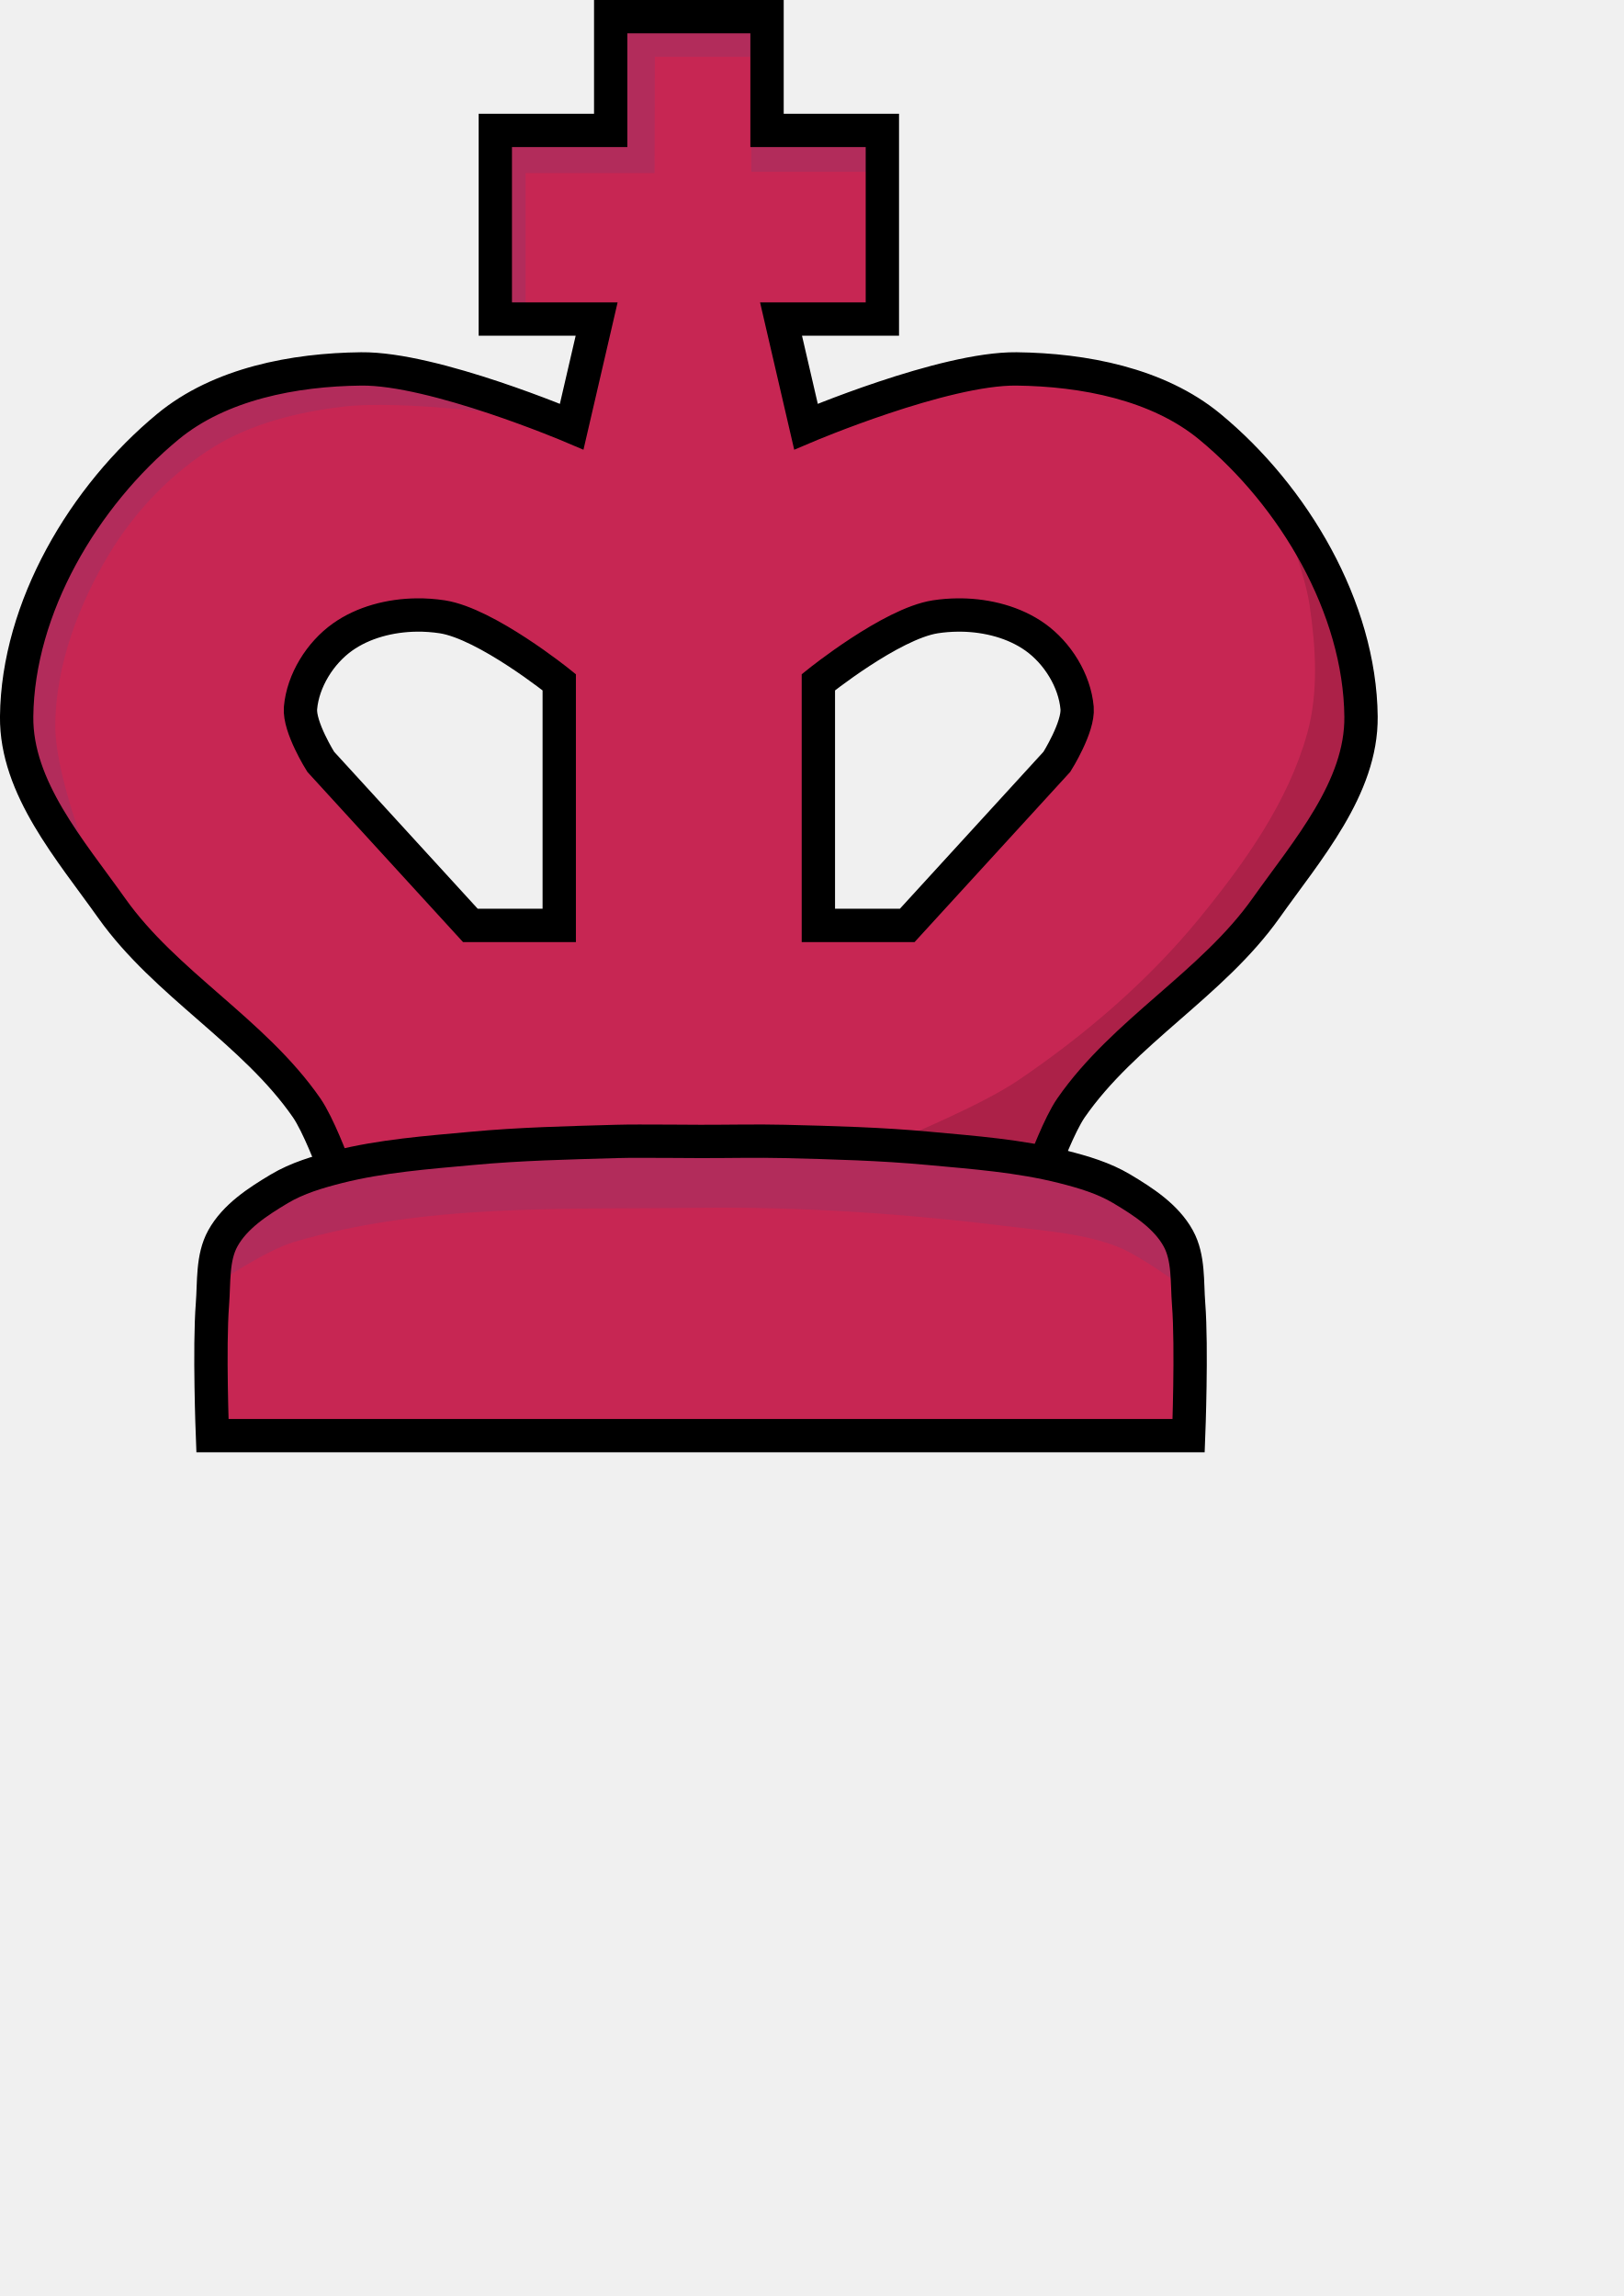
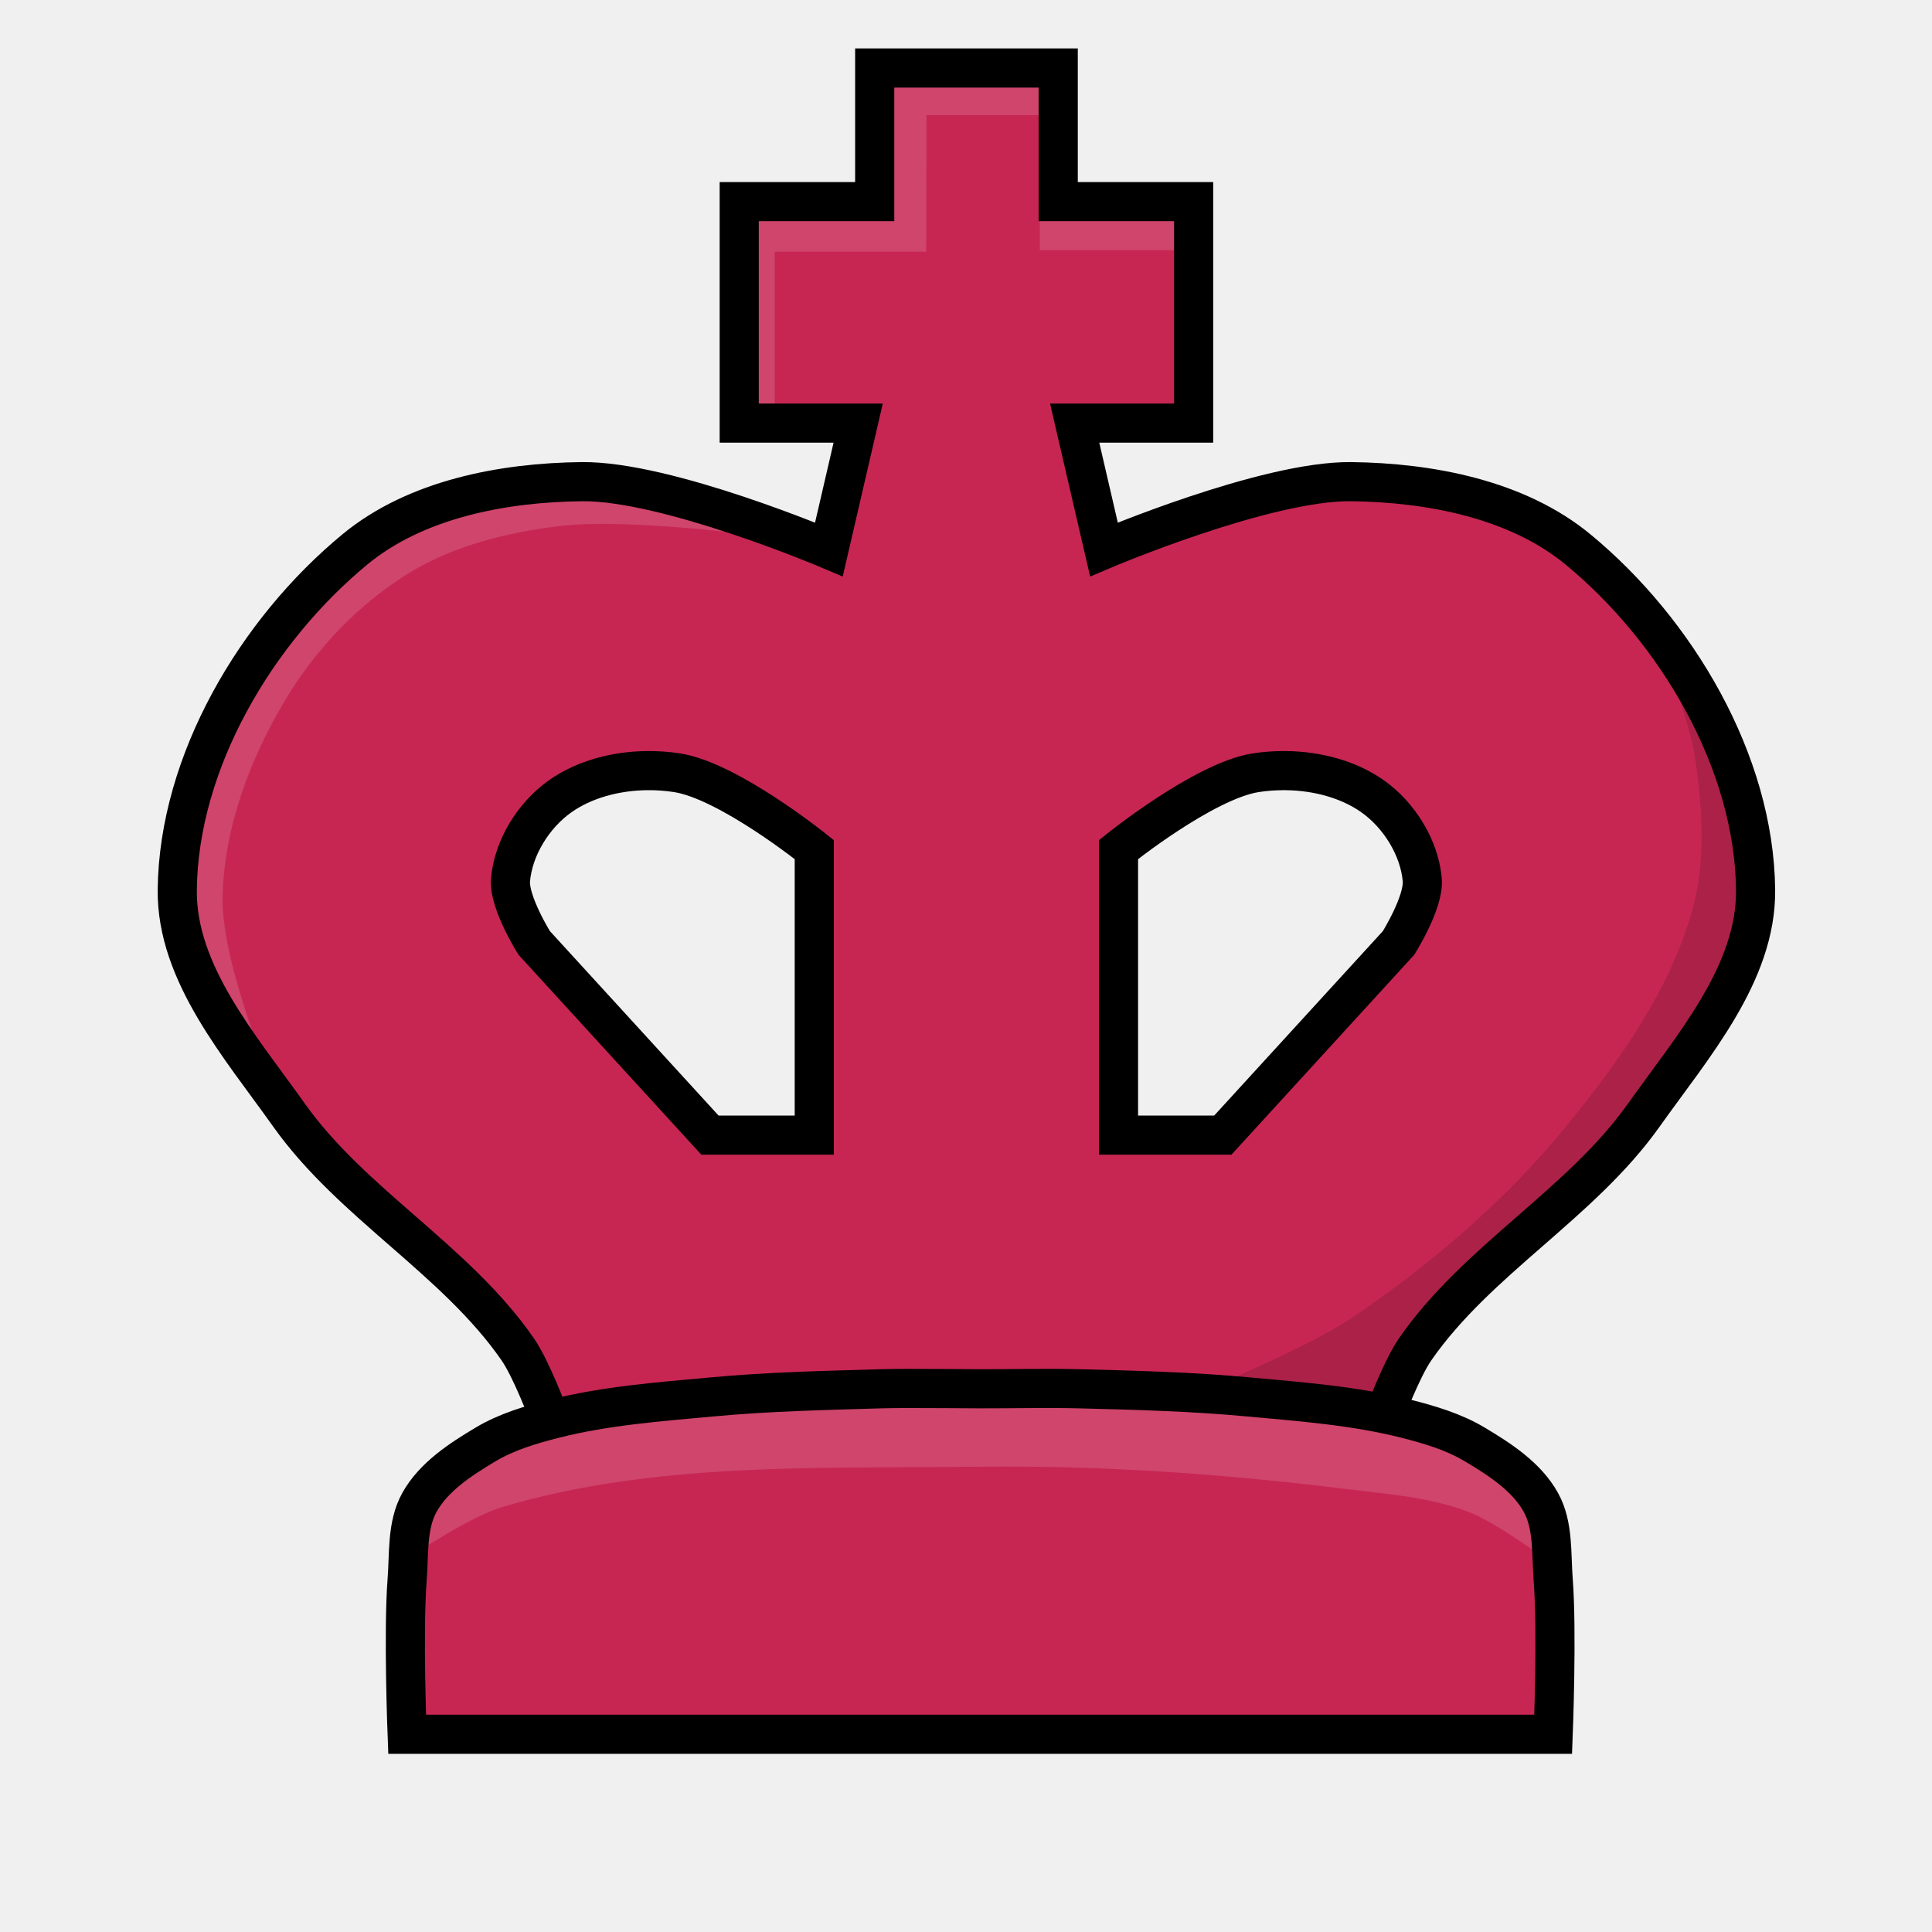
- <svg xmlns="http://www.w3.org/2000/svg" width="210mm" height="297mm" version="1.1" viewBox="0 0 210 297" xmlnsSvg="http://www.w3.org/2000/svg">
-   <g transform="matrix(8.6221 0 0 8.6221 -955.21 -275.84)">
+ <svg xmlns="http://www.w3.org/2000/svg" width="45" height="45" version="1.1" xml:space="preserve">
+   <g transform="matrix(1.823 0 0 1.823 -198.29 -57.193)">
    <path d="m119.95 32.243v1.707h-1.731v2.83h1.52l-0.374 1.614s-2.066-0.878-3.157-0.866c-1.009 0.011-2.122 0.223-2.9 0.866-1.261 1.041-2.252 2.714-2.269 4.35-0.011 1.07 0.808 2.003 1.427 2.876 0.807 1.137 2.129 1.847 2.923 2.994 0.175 0.253 0.392 0.835 0.392 0.835h0.299c-0.072 0.015-0.143 0.032-0.214 0.05-0.304 0.077-0.613 0.168-0.883 0.329-0.323 0.193-0.666 0.415-0.848 0.744-0.161 0.292-0.13 0.655-0.156 0.987-0.051 0.656 0 1.973 0 1.973h14.643s0.051-1.317 0-1.973c-0.026-0.332 5e-3 -0.695-0.156-0.987-0.181-0.329-0.525-0.551-0.848-0.744-0.27-0.161-0.578-0.252-0.883-0.329-0.089-0.022-0.179-0.043-0.269-0.061 0.013-0.035 0.217-0.578 0.387-0.823 0.795-1.146 2.116-1.856 2.923-2.994 0.619-0.873 1.438-1.806 1.427-2.876-0.017-1.635-1.007-3.309-2.269-4.35-0.778-0.642-1.891-0.854-2.9-0.866-1.091-0.012-3.157 0.866-3.157 0.866l-0.374-1.614h1.52v-2.83h-1.73v-1.707zm-2.913 8.976c0.131-2e-3 0.262 8e-3 0.388 0.027 0.662 0.103 1.754 0.982 1.754 0.982v3.648h-1.333l-2.245-2.455s-0.328-0.521-0.303-0.807c0.036-0.411 0.294-0.825 0.63-1.064 0.311-0.221 0.715-0.326 1.109-0.331zm8.122 0c0.016-1.3e-4 0.033-2.2e-4 0.049 0 0.394 5e-3 0.798 0.11 1.109 0.331 0.336 0.239 0.594 0.653 0.63 1.064 0.025 0.286-0.303 0.807-0.303 0.807l-2.245 2.455h-1.333v-3.648s1.092-0.879 1.754-0.982c0.11-0.017 0.224-0.026 0.338-0.027z" fill="#c72653" stroke="#000" stroke-width="1e-8" />
-     <path d="m112.34 45.439s-0.741-1.698-0.725-2.596c0.016-0.887 0.35-1.777 0.807-2.537 0.388-0.645 0.937-1.22 1.579-1.614 0.568-0.348 1.245-0.514 1.906-0.596 0.926-0.116 2.795 0.152 2.795 0.152l-2.362-0.76-2.549 0.526-1.976 1.988-0.748 2.385 0.304 1.625z" fill="#354e8f" fill-opacity=".143" stroke-width="0" />
-     <path d="m118.67 36.653v-2.064h1.935l4e-3 -1.745h1.443l5e-3 1.726h1.898l-9e-3 -0.671h-1.608v-1.658h-2.451v1.649h-1.687v2.774z" fill="#354e8f" fill-opacity=".143" stroke-width="0" />
+     <path d="m112.34 45.439s-0.741-1.698-0.725-2.596c0.016-0.887 0.35-1.777 0.807-2.537 0.388-0.645 0.937-1.22 1.579-1.614 0.568-0.348 1.245-0.514 1.906-0.596 0.926-0.116 2.795 0.152 2.795 0.152l-2.362-0.76-2.549 0.526-1.976 1.988-0.748 2.385 0.304 1.625z" fill="#fff" fill-opacity=".143" stroke-width="0" />
+     <path d="m118.67 36.653v-2.064h1.935l4e-3 -1.745h1.443l5e-3 1.726h1.898l-9e-3 -0.671h-1.608v-1.658h-2.451v1.649h-1.687v2.774z" fill="#fff" fill-opacity=".143" stroke-width="0" />
    <path d="m126.46 49.448s0.217-0.582 0.392-0.835c0.795-1.146 2.116-1.856 2.923-2.994 0.619-0.873 1.438-1.806 1.427-2.876-0.017-1.635-1.007-3.309-2.269-4.35-0.778-0.642-1.891-0.854-2.9-0.866-1.091-0.012-3.157 0.866-3.157 0.866l-0.374-1.614h1.52v-2.83h-1.73v-1.707h-2.345v1.707h-1.731v2.83h1.52l-0.374 1.614s-2.066-0.878-3.157-0.866c-1.009 0.011-2.122 0.223-2.9 0.866-1.261 1.041-2.252 2.715-2.269 4.35-0.011 1.07 0.808 2.003 1.427 2.876 0.807 1.137 2.129 1.847 2.923 2.994 0.175 0.253 0.392 0.835 0.392 0.835m1.255-8.229c0.131-2e-3 0.262 8e-3 0.388 0.027 0.662 0.103 1.754 0.982 1.754 0.982v3.648h-1.333l-2.245-2.455s-0.328-0.521-0.303-0.807c0.036-0.411 0.294-0.825 0.63-1.064 0.311-0.221 0.715-0.326 1.109-0.331zm8.122 0c0.016-1.3e-4 0.033-2.2e-4 0.049 0 0.394 5e-3 0.798 0.11 1.109 0.331 0.336 0.239 0.594 0.653 0.63 1.064 0.025 0.286-0.303 0.807-0.303 0.807l-2.245 2.455h-1.333v-3.648s1.092-0.879 1.754-0.982c0.11-0.017 0.224-0.026 0.338-0.027z" fill-opacity="0" stroke="#000" stroke-width=".5" />
    <path d="m124.31 49.069s1.201-0.498 1.736-0.86c1.016-0.687 1.968-1.503 2.743-2.454 0.671-0.823 1.318-1.73 1.604-2.753 0.175-0.623 0.131-1.301 0.036-1.942-0.087-0.583-0.547-1.683-0.547-1.683l1.125 2.05 0.248 1.604-1.455 2.53-2.216 2.216-0.744 0.86-0.579 0.645z" fill-opacity=".14" stroke-width="0" />
-     <path d="m114.05 51.239s0.727-0.489 1.141-0.612c1.952-0.579 4.05-0.49 6.085-0.514 1.563-0.019 3.129 0.091 4.68 0.283 0.534 0.066 1.085 0.103 1.587 0.298 0.362 0.14 0.992 0.612 0.992 0.612l-0.198-0.794-1.009-0.81-2.497-0.48-4.415-0.05-3.952 0.198s-1.424 0.241-1.918 0.711c-0.304 0.289-0.496 1.158-0.496 1.158z" fill="#354e8f" fill-opacity=".143" stroke-width="0" />
+     <path d="m114.05 51.239s0.727-0.489 1.141-0.612c1.952-0.579 4.05-0.49 6.085-0.514 1.563-0.019 3.129 0.091 4.68 0.283 0.534 0.066 1.085 0.103 1.587 0.298 0.362 0.14 0.992 0.612 0.992 0.612l-0.198-0.794-1.009-0.81-2.497-0.48-4.415-0.05-3.952 0.198s-1.424 0.241-1.918 0.711c-0.304 0.289-0.496 1.158-0.496 1.158z" fill="#fff" fill-opacity=".143" stroke-width="0" />
    <path d="m120.38 49.113c-0.116 3.7e-4 -0.233 2.2e-4 -0.349 4e-3 -0.722 0.021-1.444 0.037-2.163 0.104-0.673 0.062-1.353 0.112-2.008 0.277-0.304 0.077-0.613 0.168-0.883 0.329-0.323 0.193-0.666 0.415-0.848 0.744-0.161 0.292-0.13 0.655-0.156 0.987-0.051 0.656 0 1.973 0 1.973h14.643s0.051-1.317 0-1.973c-0.026-0.332 5e-3 -0.695-0.156-0.987-0.181-0.329-0.525-0.551-0.848-0.744-0.27-0.161-0.578-0.252-0.883-0.329-0.655-0.165-1.335-0.215-2.008-0.277-0.719-0.067-1.442-0.086-2.164-0.104-0.421-0.01-0.843 8.3e-4 -1.264 0-0.305-6e-4 -0.61-5e-3 -0.915-4e-3z" fill="none" stroke="#000" stroke-width=".5" />
  </g>
</svg>
